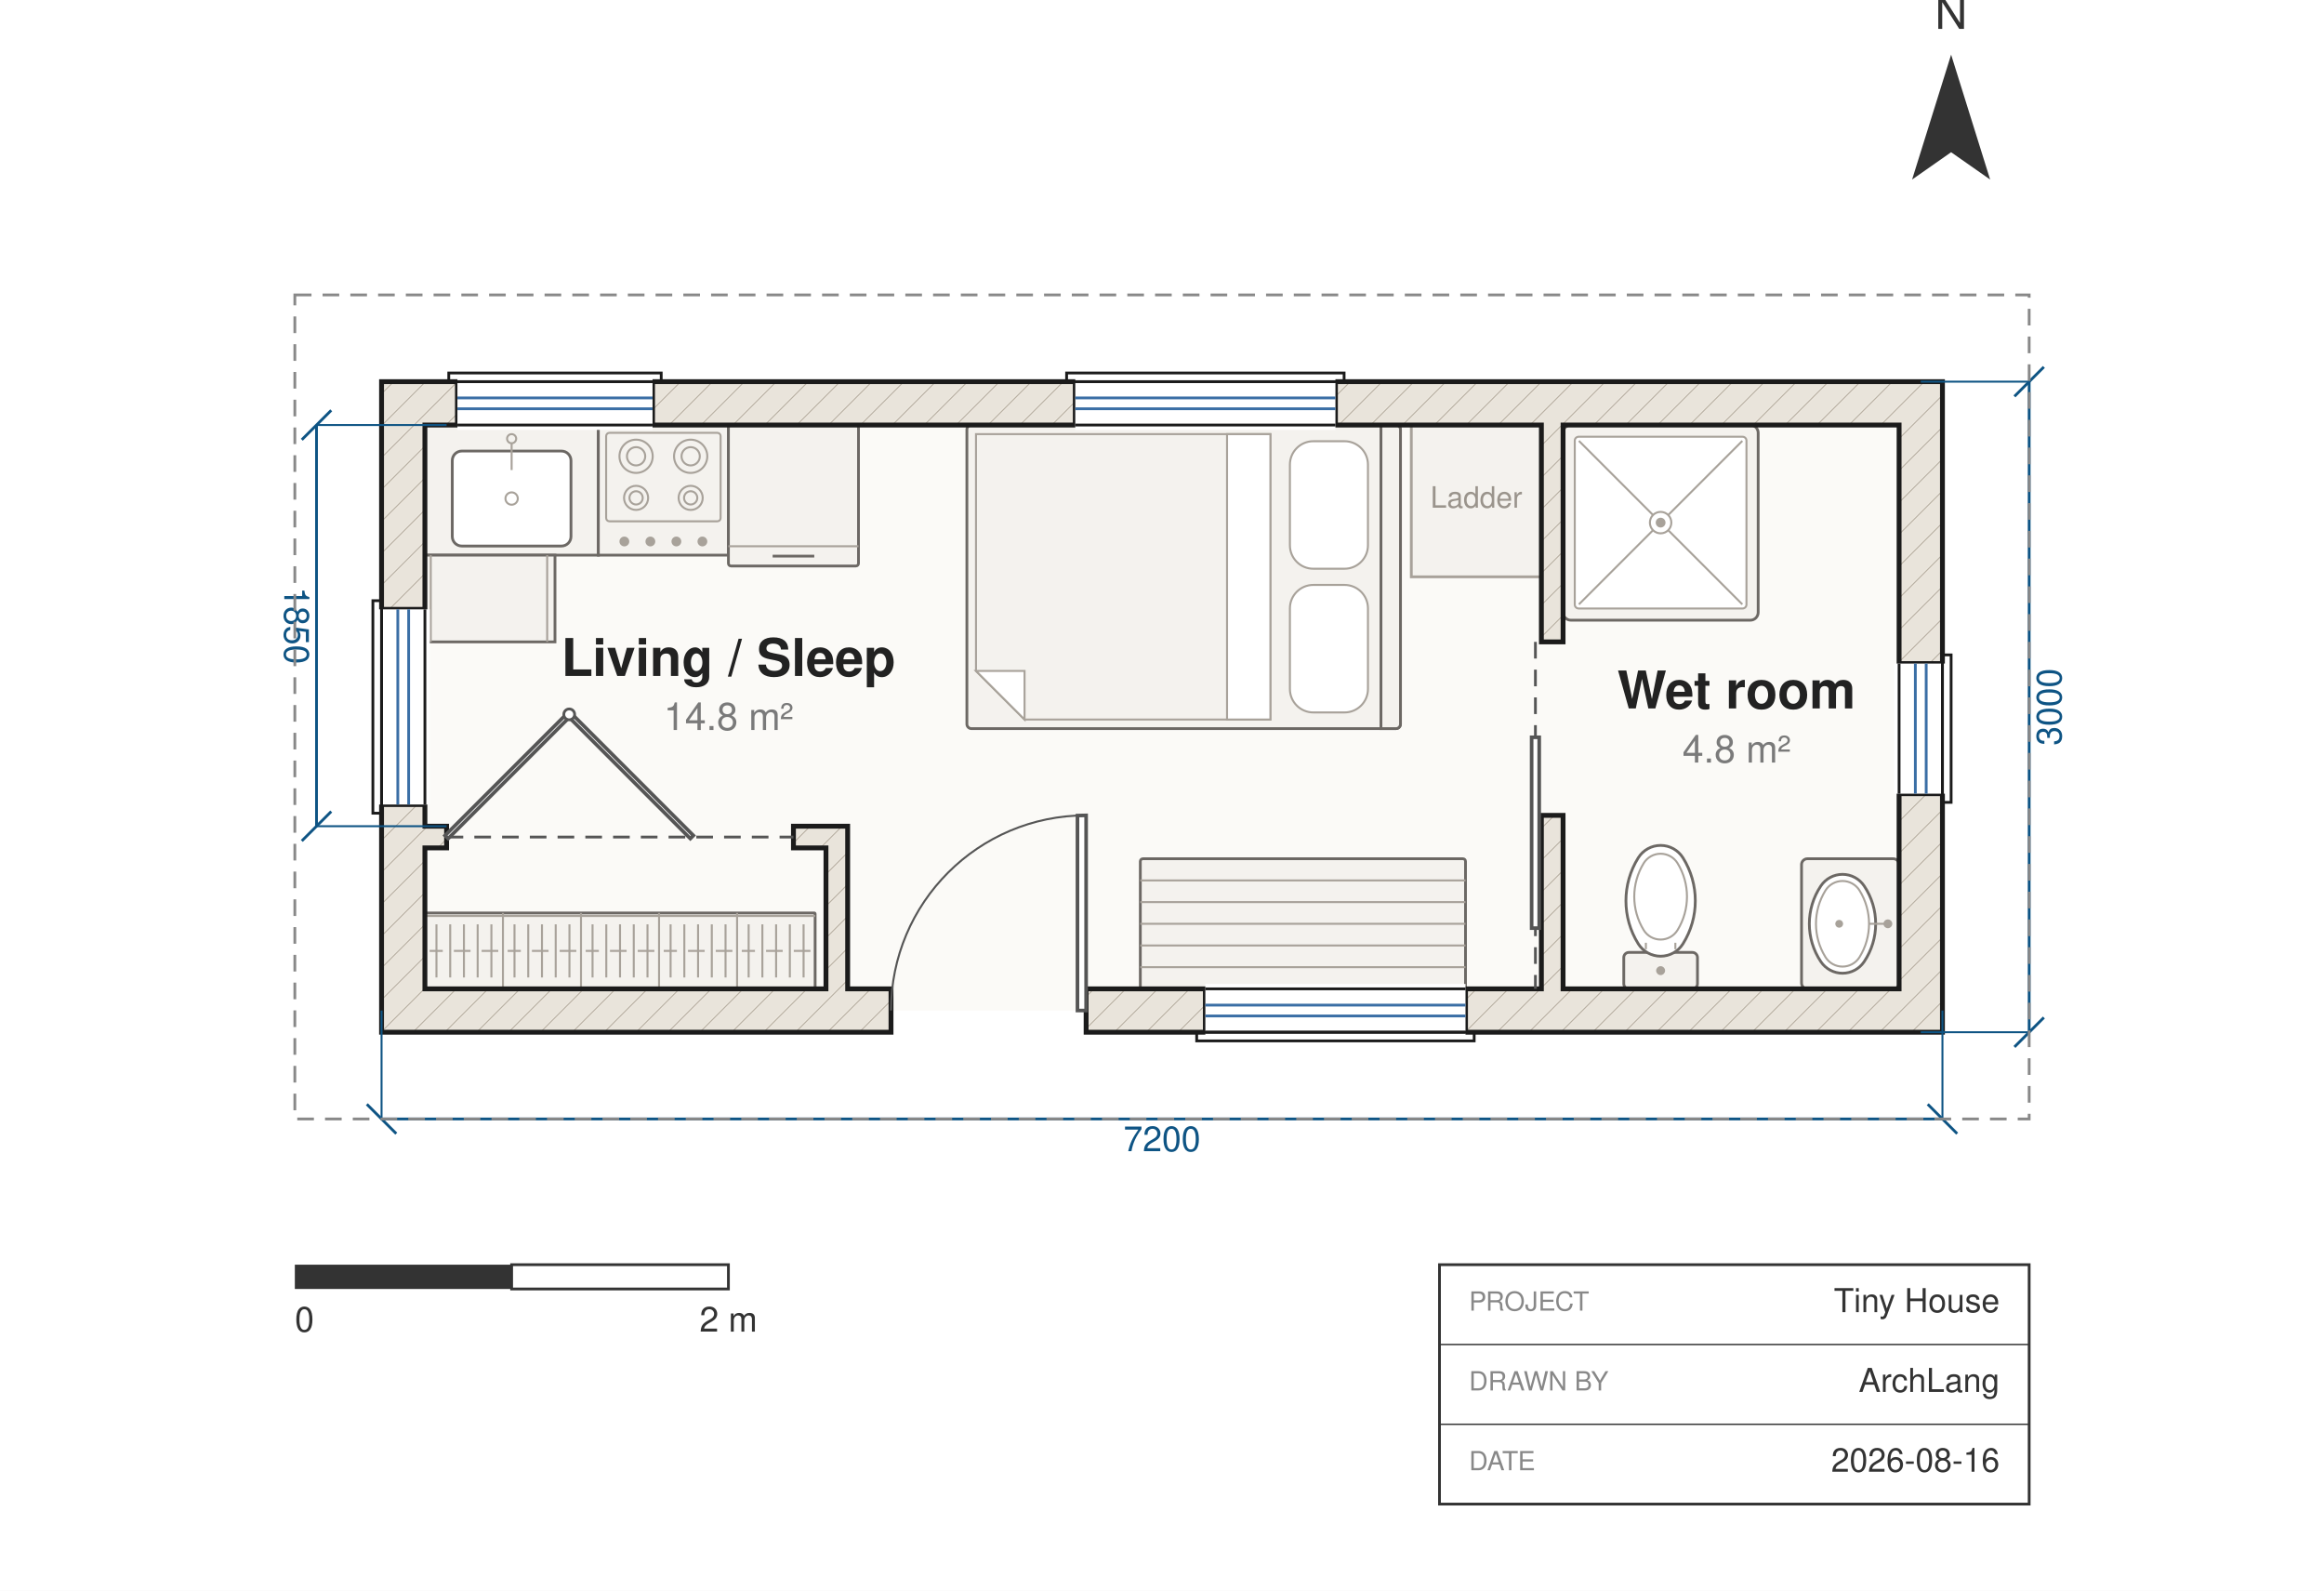
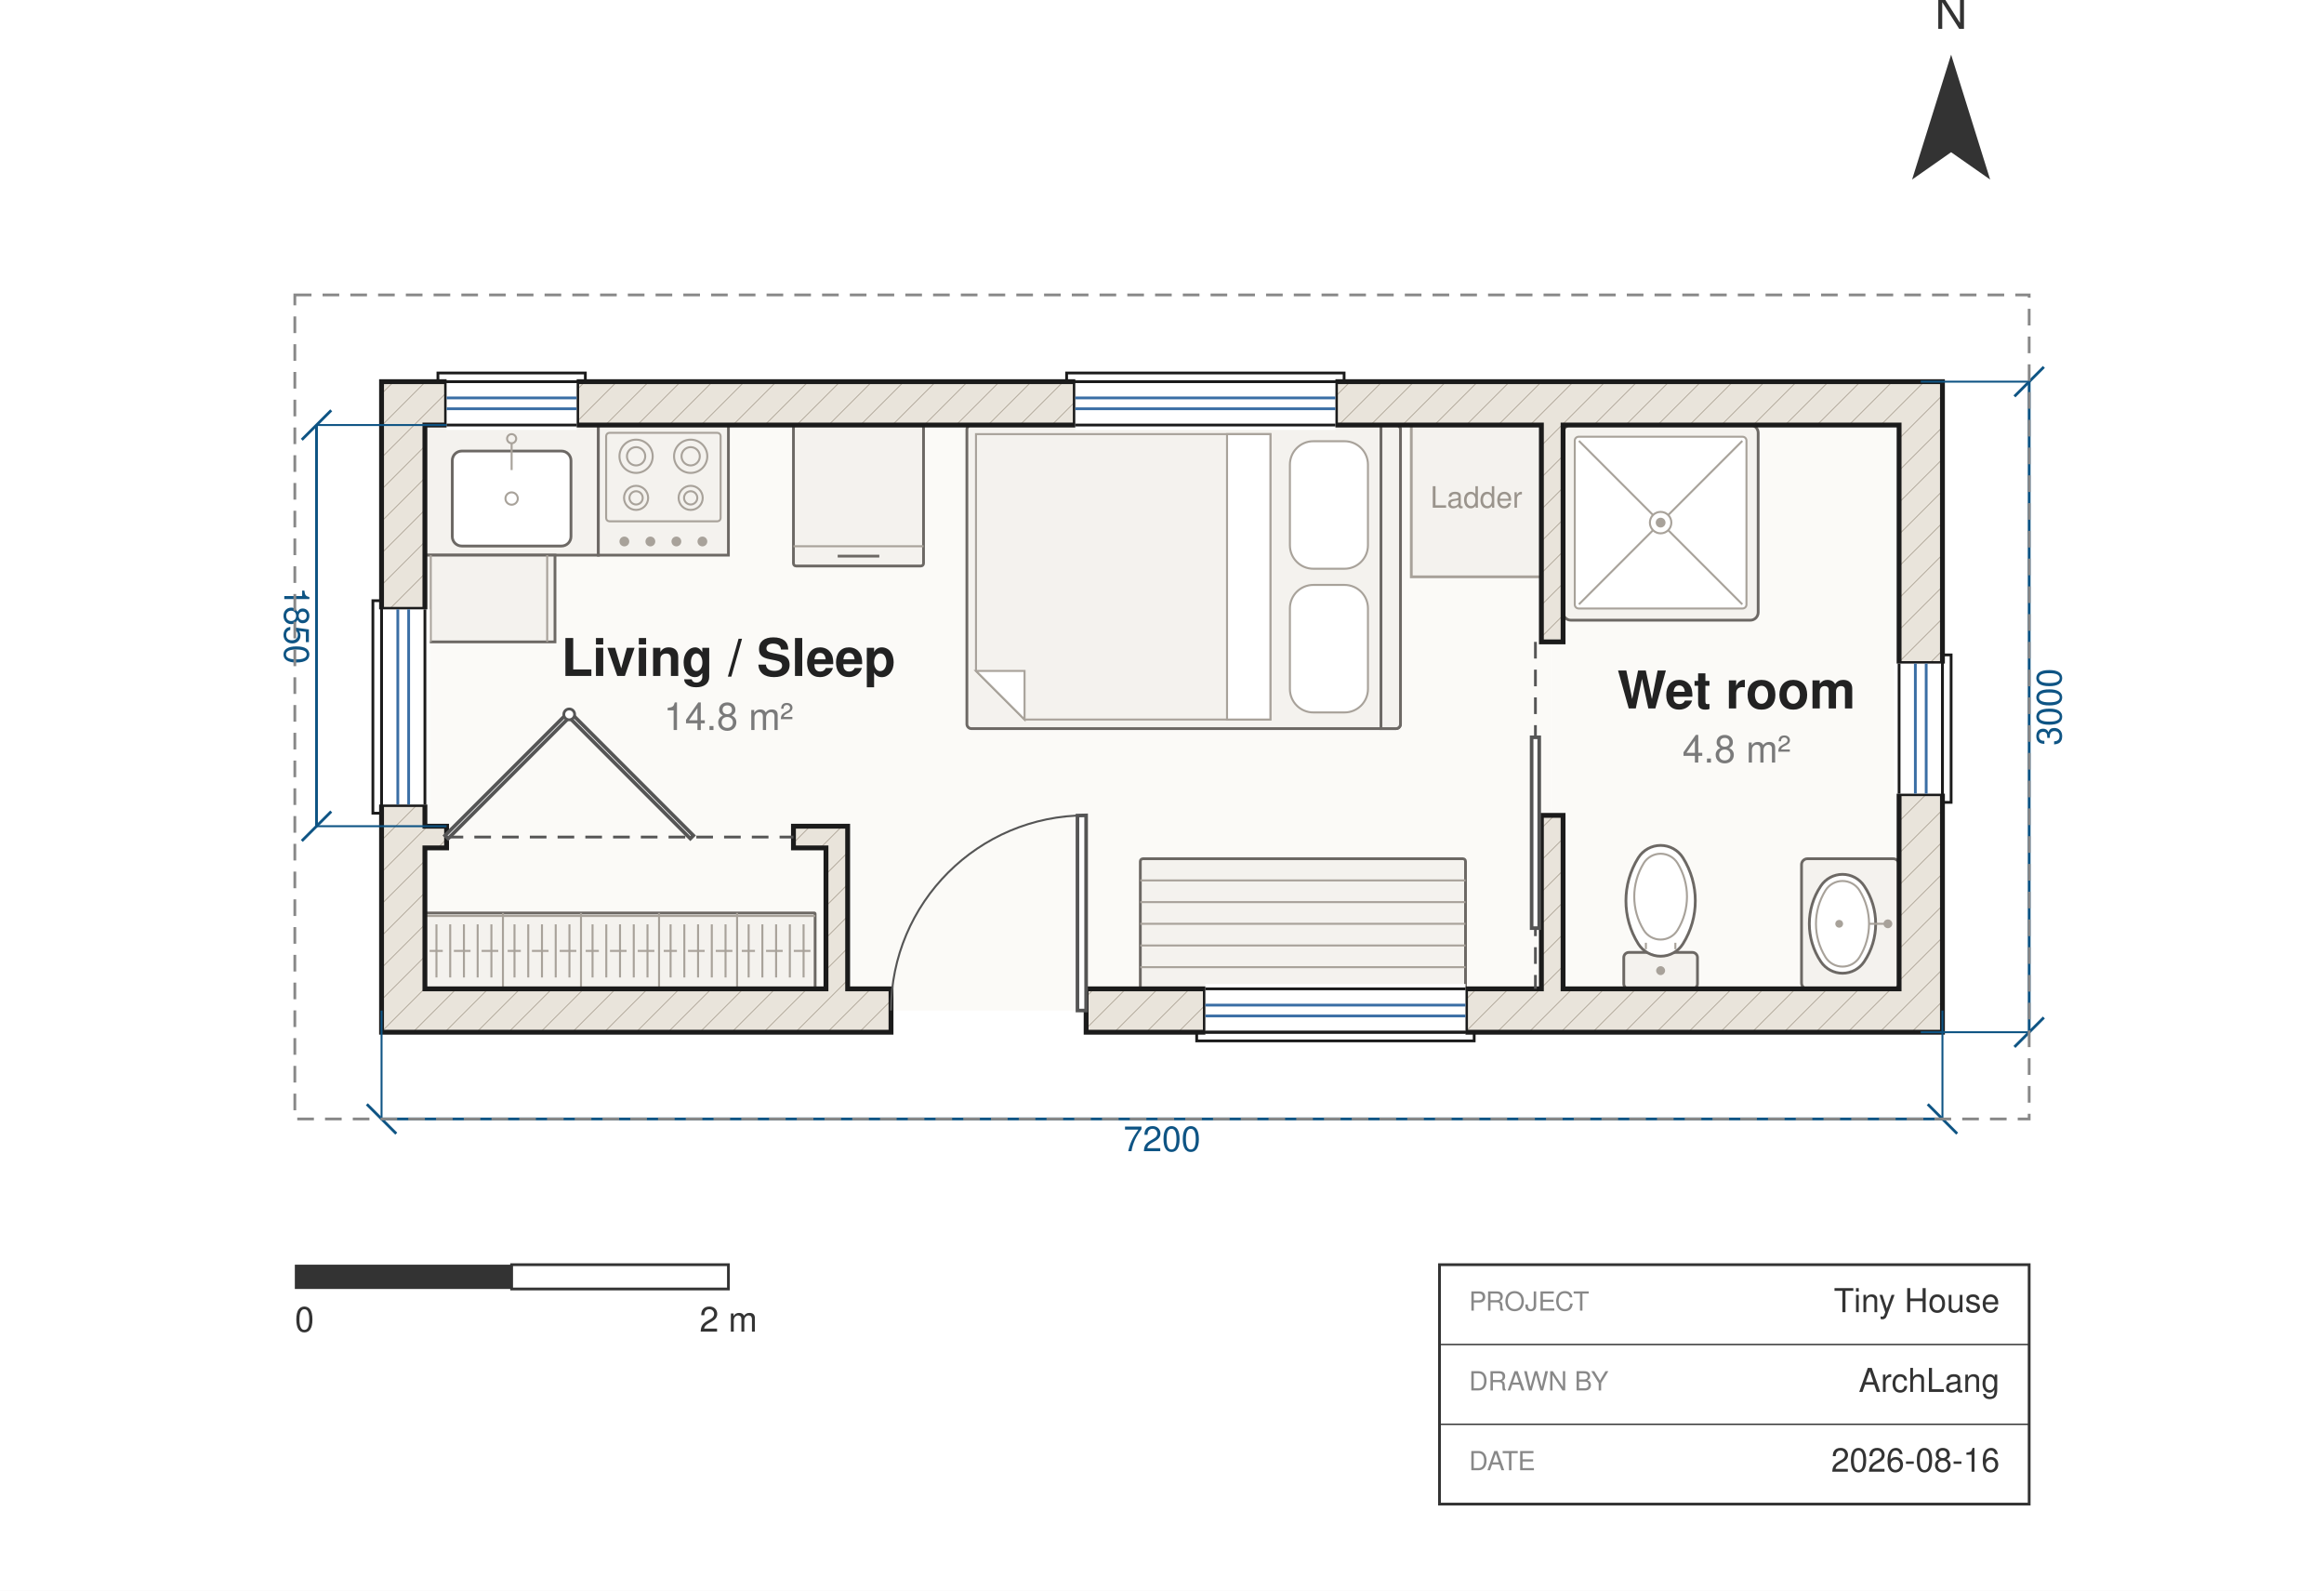
<svg xmlns="http://www.w3.org/2000/svg" viewBox="-1860 -1860 10720 7336" font-family="Helvetica, Arial, sans-serif">
  <defs>
    <pattern id="poche" patternUnits="userSpaceOnUse" width="104" height="104" patternTransform="rotate(45)">
      <rect width="104" height="104" fill="#e9e4db" />
      <line x1="0" y1="0" x2="0" y2="104" stroke="#b9b1a4" stroke-width="8.96" />
    </pattern>
  </defs>
  <rect x="-1860" y="-1860" width="10720" height="7336" fill="#ffffff" />
  <g id="A-FLOR">
    <polygon points="0,0 5300,0 5300,2800 0,2800" fill="#fbfaf7" />
    <polygon points="5300,0 7000,0 7000,2800 5300,2800" fill="#fbfaf7" />
  </g>
  <g id="A-FURN">
    <polygon points="100,100 900,100 900,700 100,700" fill="#f4f2ee" stroke="#6c6864" stroke-width="12.8" />
    <path d="M 270.05,220 L 729.95,220 A 43.8 43.8 0 0 1 773.75,263.8 L 773.75,614.2 A 43.8 43.8 0 0 1 729.95,658 L 270.05,658 A 43.8 43.8 0 0 1 226.25,614.2 L 226.25,263.8 A 43.8 43.8 0 0 1 270.05,220 Z" fill="#ffffff" stroke="#6c6864" stroke-width="12.8" />
    <circle cx="500" cy="439" r="28.47" fill="#ffffff" stroke="#a8a29a" stroke-width="9.24" />
    <circle cx="500" cy="163" r="21" fill="none" stroke="#a8a29a" stroke-width="9.24" />
    <line x1="500" y1="184" x2="500" y2="307.6" stroke="#a8a29a" stroke-width="9.24" />
    <polygon points="900,100 1500,100 1500,700 900,700" fill="#f4f2ee" stroke="#6c6864" stroke-width="12.8" />
    <path d="M 951,136 L 1449,136 A 15 15 0 0 1 1464,151 L 1464,529 A 15 15 0 0 1 1449,544 L 951,544 A 15 15 0 0 1 936,529 L 936,151 A 15 15 0 0 1 951,136 Z" fill="none" stroke="#a8a29a" stroke-width="9.24" />
    <circle cx="1074.12" cy="244.12" r="76.7" fill="none" stroke="#a8a29a" stroke-width="9.24" />
    <circle cx="1074.12" cy="244.12" r="42.19" fill="none" stroke="#a8a29a" stroke-width="9.24" />
    <circle cx="1325.88" cy="244.12" r="76.7" fill="none" stroke="#a8a29a" stroke-width="9.24" />
    <circle cx="1325.88" cy="244.12" r="42.19" fill="none" stroke="#a8a29a" stroke-width="9.24" />
    <circle cx="1074.12" cy="435.88" r="55.61" fill="none" stroke="#a8a29a" stroke-width="9.24" />
    <circle cx="1074.12" cy="435.88" r="30.59" fill="none" stroke="#a8a29a" stroke-width="9.24" />
    <circle cx="1325.88" cy="435.88" r="55.61" fill="none" stroke="#a8a29a" stroke-width="9.24" />
    <circle cx="1325.88" cy="435.88" r="30.59" fill="none" stroke="#a8a29a" stroke-width="9.24" />
    <circle cx="1020" cy="637" r="18" fill="#a8a29a" stroke="#a8a29a" stroke-width="9.24" />
    <circle cx="1140" cy="637" r="18" fill="#a8a29a" stroke="#a8a29a" stroke-width="9.24" />
    <circle cx="1260" cy="637" r="18" fill="#a8a29a" stroke="#a8a29a" stroke-width="9.24" />
    <circle cx="1380" cy="637" r="18" fill="#a8a29a" stroke="#a8a29a" stroke-width="9.24" />
-     <path d="M 1512,100 L 2088,100 A 12 12 0 0 1 2100,112 L 2100,738 A 12 12 0 0 1 2088,750 L 1512,750 A 12 12 0 0 1 1500,738 L 1500,112 A 12 12 0 0 1 1512,100 Z" fill="#f4f2ee" stroke="#6c6864" stroke-width="12.8" />
-     <line x1="1500" y1="659" x2="2100" y2="659" stroke="#a8a29a" stroke-width="9.24" />
-     <line x1="1704" y1="704.5" x2="1896" y2="704.5" stroke="#6c6864" stroke-width="12.8" />
+     <path d="M 1812,100 L 2388,100 A 12 12 0 0 1 2400,112 L 2400,738 A 12 12 0 0 1 2388,750 L 1812,750 A 12 12 0 0 1 1800,738 L 1800,112 A 12 12 0 0 1 1812,100 Z" fill="#f4f2ee" stroke="#6c6864" stroke-width="12.8" />
+     <line x1="1800" y1="659" x2="2400" y2="659" stroke="#a8a29a" stroke-width="9.24" />
+     <line x1="2004" y1="704.5" x2="2196" y2="704.5" stroke="#6c6864" stroke-width="12.8" />
    <polygon points="100,1100 100,700 700,700 700,1100" fill="#f4f2ee" stroke="#6c6864" stroke-width="12.8" />
    <line x1="127" y1="1100" x2="127" y2="700" stroke="#a8a29a" stroke-width="9.24" />
    <line x1="664" y1="1100" x2="664" y2="700" stroke="#a8a29a" stroke-width="9.24" />
    <path d="M 5386,100 L 6214,100 A 36 36 0 0 1 6250,136 L 6250,964 A 36 36 0 0 1 6214,1000 L 5386,1000 A 36 36 0 0 1 5350,964 L 5350,136 A 36 36 0 0 1 5386,100 Z" fill="#f4f2ee" stroke="#6c6864" stroke-width="12.8" />
    <path d="M 5422,154 L 6178,154 A 18 18 0 0 1 6196,172 L 6196,928 A 18 18 0 0 1 6178,946 L 5422,946 A 18 18 0 0 1 5404,928 L 5404,172 A 18 18 0 0 1 5422,154 Z" fill="#ffffff" stroke="#a8a29a" stroke-width="9.24" />
    <line x1="5423.09" y1="173.09" x2="5765" y2="515" stroke="#a8a29a" stroke-width="9.24" />
    <line x1="6176.91" y1="173.09" x2="5835" y2="515" stroke="#a8a29a" stroke-width="9.24" />
    <line x1="6176.91" y1="926.91" x2="5835" y2="585" stroke="#a8a29a" stroke-width="9.24" />
    <line x1="5423.09" y1="926.91" x2="5765" y2="585" stroke="#a8a29a" stroke-width="9.24" />
    <circle cx="5800" cy="550" r="49.5" fill="none" stroke="#a8a29a" stroke-width="9.24" />
    <circle cx="5800" cy="550" r="18" fill="#a8a29a" stroke="#a8a29a" stroke-width="9.24" />
    <path d="M 5946.48,2700 L 5653.52,2700 A 23.52 23.52 0 0 1 5630,2676.48 L 5630,2555.52 A 23.52 23.52 0 0 1 5653.52,2532 L 5946.48,2532 A 23.52 23.52 0 0 1 5970,2555.52 L 5970,2676.48 A 23.52 23.52 0 0 1 5946.48,2700 Z" fill="#f4f2ee" stroke="#6c6864" stroke-width="12.8" />
    <path d="M 5800,2038.5 A 121.51 121.51 0 0 1 5902.98,2095.52 A 373.97 373.97 0 0 1 5902.98,2492.48 A 121.51 121.51 0 0 1 5800,2549.5 A 121.51 121.51 0 0 1 5697.02,2492.48 A 373.97 373.97 0 0 1 5697.02,2095.52 A 121.51 121.51 0 0 1 5800,2038.5 Z" fill="#ffffff" stroke="#6c6864" stroke-width="12.8" />
    <path d="M 5800,2076.9 A 91.53 91.53 0 0 1 5877.99,2120.51 A 294.71 294.71 0 0 1 5877.99,2429.09 A 91.53 91.53 0 0 1 5800,2472.7 A 91.53 91.53 0 0 1 5722.01,2429.09 A 294.71 294.71 0 0 1 5722.01,2120.51 A 91.53 91.53 0 0 1 5800,2076.9 Z" fill="#ffffff" stroke="#a8a29a" stroke-width="9.24" />
    <line x1="5868" y1="2517.18" x2="5868" y2="2487.52" stroke="#a8a29a" stroke-width="9.24" />
    <line x1="5732" y1="2517.18" x2="5732" y2="2487.52" stroke="#a8a29a" stroke-width="9.24" />
    <circle cx="5800" cy="2616" r="16" fill="#a8a29a" stroke="#a8a29a" stroke-width="9.24" />
    <path d="M 6900,2127 L 6900,2673 A 27 27 0 0 1 6873,2700 L 6477,2700 A 27 27 0 0 1 6450,2673 L 6450,2127 A 27 27 0 0 1 6477,2100 L 6873,2100 A 27 27 0 0 1 6900,2127 Z" fill="#f4f2ee" stroke="#6c6864" stroke-width="12.8" />
    <path d="M 6639,2628 A 120.17 120.17 0 0 1 6539.21,2574.79 A 313.68 313.68 0 0 1 6539.21,2225.21 A 120.17 120.17 0 0 1 6639,2172 A 120.17 120.17 0 0 1 6738.79,2225.21 A 313.68 313.68 0 0 1 6738.79,2574.79 A 120.17 120.17 0 0 1 6639,2628 Z" fill="#ffffff" stroke="#6c6864" stroke-width="12.8" />
    <path d="M 6639,2597.4 A 92.52 92.52 0 0 1 6560.37,2553.63 A 291.54 291.54 0 0 1 6560.37,2246.37 A 92.52 92.52 0 0 1 6639,2202.6 A 92.52 92.52 0 0 1 6717.63,2246.37 A 291.54 291.54 0 0 1 6717.63,2553.63 A 92.52 92.52 0 0 1 6639,2597.4 Z" fill="#ffffff" stroke="#a8a29a" stroke-width="9.24" />
    <circle cx="6848.25" cy="2400" r="15.75" fill="#a8a29a" stroke="#a8a29a" stroke-width="9.24" />
    <line x1="6848.25" y1="2400" x2="6760.5" y2="2400" stroke="#a8a29a" stroke-width="9.24" />
    <circle cx="6623.7" cy="2400" r="13.5" fill="#a8a29a" stroke="#a8a29a" stroke-width="9.24" />
    <path d="M 4600,121 L 4600,1479 A 21 21 0 0 1 4579,1500 L 2621,1500 A 21 21 0 0 1 2600,1479 L 2600,121 A 21 21 0 0 1 2621,100 L 4579,100 A 21 21 0 0 1 4600,121 Z" fill="#f4f2ee" stroke="#6c6864" stroke-width="12.8" />
    <path d="M 4600,121 L 4600,1479 A 21 21 0 0 1 4579,1500 L 4510,1500 L 4510,100 L 4579,100 A 21 21 0 0 1 4600,121 Z" fill="#f4f2ee" stroke="#6c6864" stroke-width="12.8" />
    <path d="M 4450,282.67 L 4450,654.67 A 108 108 0 0 1 4342,762.67 L 4198,762.67 A 108 108 0 0 1 4090,654.67 L 4090,282.67 A 108 108 0 0 1 4198,174.67 L 4342,174.67 A 108 108 0 0 1 4450,282.67 Z" fill="#ffffff" stroke="#a8a29a" stroke-width="9.24" />
    <path d="M 4450,945.33 L 4450,1317.33 A 108 108 0 0 1 4342,1425.33 L 4198,1425.33 A 108 108 0 0 1 4090,1317.33 L 4090,945.33 A 108 108 0 0 1 4198,837.33 L 4342,837.33 A 108 108 0 0 1 4450,945.33 Z" fill="#ffffff" stroke="#a8a29a" stroke-width="9.24" />
    <polygon points="4000,142 4000,1458 2866,1458 2642,1234 2642,142" fill="#f4f2ee" stroke="#a8a29a" stroke-width="9.24" />
    <polygon points="4000,142 4000,1458 3800,1458 3800,142" fill="#ffffff" stroke="#a8a29a" stroke-width="9.24" />
    <polygon points="2866,1458 2642,1234 2866,1234" fill="#ffffff" stroke="#a8a29a" stroke-width="9.24" />
    <path d="M 3412,2100 L 4888,2100 A 12 12 0 0 1 4900,2112 L 4900,2688 A 12 12 0 0 1 4888,2700 L 3412,2700 A 12 12 0 0 1 3400,2688 L 3400,2112 A 12 12 0 0 1 3412,2100 Z" fill="#f4f2ee" stroke="#6c6864" stroke-width="12.8" />
    <line x1="3400" y1="2200" x2="4900" y2="2200" stroke="#a8a29a" stroke-width="9.24" />
    <line x1="3400" y1="2300" x2="4900" y2="2300" stroke="#a8a29a" stroke-width="9.24" />
    <line x1="3400" y1="2400" x2="4900" y2="2400" stroke="#a8a29a" stroke-width="9.24" />
    <line x1="3400" y1="2500" x2="4900" y2="2500" stroke="#a8a29a" stroke-width="9.24" />
    <line x1="3400" y1="2600" x2="4900" y2="2600" stroke="#a8a29a" stroke-width="9.24" />
    <path d="M 1896.5,2700 L 103.5,2700 A 3.5 3.5 0 0 1 100,2696.5 L 100,2353.5 A 3.5 3.5 0 0 1 103.5,2350 L 1896.5,2350 A 3.5 3.5 0 0 1 1900,2353.5 L 1900,2696.5 A 3.5 3.5 0 0 1 1896.5,2700 Z" fill="#f4f2ee" stroke="#6c6864" stroke-width="12.8" />
    <line x1="1900" y1="2364" x2="100" y2="2364" stroke="#a8a29a" stroke-width="9.24" />
    <line x1="1540" y1="2700" x2="1540" y2="2350" stroke="#a8a29a" stroke-width="9.24" />
    <line x1="1180" y1="2700" x2="1180" y2="2350" stroke="#a8a29a" stroke-width="9.24" />
    <line x1="820" y1="2700" x2="820" y2="2350" stroke="#a8a29a" stroke-width="9.24" />
    <line x1="460" y1="2700" x2="460" y2="2350" stroke="#a8a29a" stroke-width="9.24" />
    <line x1="1878.4" y1="2525" x2="1561.6" y2="2525" stroke="#a8a29a" stroke-width="9.24" stroke-dasharray="76.8 51.2" />
    <line x1="1846.72" y1="2647.5" x2="1846.72" y2="2402.5" stroke="#a8a29a" stroke-width="9.24" />
    <line x1="1783.36" y1="2647.5" x2="1783.36" y2="2402.5" stroke="#a8a29a" stroke-width="9.24" />
    <line x1="1720" y1="2647.5" x2="1720" y2="2402.5" stroke="#a8a29a" stroke-width="9.24" />
    <line x1="1656.64" y1="2647.5" x2="1656.64" y2="2402.5" stroke="#a8a29a" stroke-width="9.24" />
    <line x1="1593.28" y1="2647.5" x2="1593.28" y2="2402.5" stroke="#a8a29a" stroke-width="9.24" />
    <line x1="1518.4" y1="2525" x2="1201.6" y2="2525" stroke="#a8a29a" stroke-width="9.24" stroke-dasharray="76.8 51.2" />
    <line x1="1486.72" y1="2647.5" x2="1486.72" y2="2402.5" stroke="#a8a29a" stroke-width="9.24" />
    <line x1="1423.36" y1="2647.5" x2="1423.36" y2="2402.5" stroke="#a8a29a" stroke-width="9.24" />
    <line x1="1360" y1="2647.5" x2="1360" y2="2402.5" stroke="#a8a29a" stroke-width="9.24" />
    <line x1="1296.64" y1="2647.5" x2="1296.64" y2="2402.5" stroke="#a8a29a" stroke-width="9.24" />
    <line x1="1233.28" y1="2647.5" x2="1233.28" y2="2402.5" stroke="#a8a29a" stroke-width="9.24" />
    <line x1="1158.4" y1="2525" x2="841.6" y2="2525" stroke="#a8a29a" stroke-width="9.24" stroke-dasharray="76.8 51.2" />
    <line x1="1126.72" y1="2647.5" x2="1126.72" y2="2402.5" stroke="#a8a29a" stroke-width="9.24" />
    <line x1="1063.36" y1="2647.5" x2="1063.36" y2="2402.5" stroke="#a8a29a" stroke-width="9.24" />
    <line x1="1000" y1="2647.5" x2="1000" y2="2402.5" stroke="#a8a29a" stroke-width="9.24" />
    <line x1="936.64" y1="2647.5" x2="936.64" y2="2402.5" stroke="#a8a29a" stroke-width="9.24" />
    <line x1="873.28" y1="2647.5" x2="873.28" y2="2402.5" stroke="#a8a29a" stroke-width="9.24" />
    <line x1="798.4" y1="2525" x2="481.6" y2="2525" stroke="#a8a29a" stroke-width="9.24" stroke-dasharray="76.8 51.2" />
    <line x1="766.72" y1="2647.5" x2="766.72" y2="2402.5" stroke="#a8a29a" stroke-width="9.24" />
    <line x1="703.36" y1="2647.5" x2="703.36" y2="2402.5" stroke="#a8a29a" stroke-width="9.24" />
    <line x1="640" y1="2647.5" x2="640" y2="2402.5" stroke="#a8a29a" stroke-width="9.24" />
    <line x1="576.64" y1="2647.5" x2="576.64" y2="2402.5" stroke="#a8a29a" stroke-width="9.24" />
    <line x1="513.28" y1="2647.5" x2="513.28" y2="2402.5" stroke="#a8a29a" stroke-width="9.24" />
    <line x1="438.4" y1="2525" x2="121.6" y2="2525" stroke="#a8a29a" stroke-width="9.24" stroke-dasharray="76.8 51.2" />
    <line x1="406.72" y1="2647.5" x2="406.72" y2="2402.5" stroke="#a8a29a" stroke-width="9.24" />
    <line x1="343.36" y1="2647.5" x2="343.36" y2="2402.5" stroke="#a8a29a" stroke-width="9.24" />
    <line x1="280" y1="2647.5" x2="280" y2="2402.5" stroke="#a8a29a" stroke-width="9.24" />
    <line x1="216.64" y1="2647.5" x2="216.64" y2="2402.5" stroke="#a8a29a" stroke-width="9.24" />
    <line x1="153.28" y1="2647.5" x2="153.28" y2="2402.5" stroke="#a8a29a" stroke-width="9.24" />
    <polygon points="4650,100 5250,100 5250,800 4650,800" fill="#f4f2ee" stroke="#a8a29a" stroke-width="12.8" />
    <text x="4950" y="450" font-size="136" fill="#9a948c" text-anchor="middle" dominant-baseline="central">Ladder</text>
  </g>
  <g id="A-WALL">
-     <path d="M -100,-100 L 250,-100 L 250,100 L 100,100 L 100,950 L -100,950 Z M -100,1850 L 100,1850 L 100,1950 L 200,1950 L 200,2050 L 100,2050 L 100,2700 L 1950,2700 L 1950,2050 L 1800,2050 L 1800,1950 L 2050,1950 L 2050,2700 L 2250,2700 L 2250,2900 L -100,2900 Z M 1150,-100 L 3100,-100 L 3100,100 L 1150,100 Z M 3150,2700 L 3700,2700 L 3700,2900 L 3150,2900 Z M 4300,-100 L 7100,-100 L 7100,1200 L 6900,1200 L 6900,100 L 5350,100 L 5350,1100 L 5250,1100 L 5250,100 L 4300,100 Z M 4900,2700 L 5250,2700 L 5250,1900 L 5350,1900 L 5350,2700 L 6900,2700 L 6900,1800 L 7100,1800 L 7100,2900 L 4900,2900 Z" fill="url(#poche)" fill-rule="nonzero" />
-     <path d="M -100,-100 L 250,-100 L 250,100 L 100,100 L 100,950 L -100,950 Z M -100,1850 L 100,1850 L 100,1950 L 200,1950 L 200,2050 L 100,2050 L 100,2700 L 1950,2700 L 1950,2050 L 1800,2050 L 1800,1950 L 2050,1950 L 2050,2700 L 2250,2700 L 2250,2900 L -100,2900 Z M 1150,-100 L 3100,-100 L 3100,100 L 1150,100 Z M 3150,2700 L 3700,2700 L 3700,2900 L 3150,2900 Z M 4300,-100 L 7100,-100 L 7100,1200 L 6900,1200 L 6900,100 L 5350,100 L 5350,1100 L 5250,1100 L 5250,100 L 4300,100 Z M 4900,2700 L 5250,2700 L 5250,1900 L 5350,1900 L 5350,2700 L 6900,2700 L 6900,1800 L 7100,1800 L 7100,2900 L 4900,2900 Z" fill="none" stroke="#1b1b1b" stroke-width="22.4" stroke-linejoin="miter" stroke-miterlimit="4" />
+     <path d="M -100,-100 L 200,-100 L 200,100 L 100,100 L 100,950 L -100,950 Z M -100,1850 L 100,1850 L 100,1950 L 200,1950 L 200,2050 L 100,2050 L 100,2700 L 1950,2700 L 1950,2050 L 1800,2050 L 1800,1950 L 2050,1950 L 2050,2700 L 2250,2700 L 2250,2900 L -100,2900 Z M 3100,-100 L 3100,100 L 800,100 L 800,-100 Z M 3150,2700 L 3700,2700 L 3700,2900 L 3150,2900 Z M 4300,-100 L 7100,-100 L 7100,1200 L 6900,1200 L 6900,100 L 5350,100 L 5350,1100 L 5250,1100 L 5250,100 L 4300,100 Z M 4900,2700 L 5250,2700 L 5250,1900 L 5350,1900 L 5350,2700 L 6900,2700 L 6900,1800 L 7100,1800 L 7100,2900 L 4900,2900 Z" fill="url(#poche)" fill-rule="nonzero" />
+     <path d="M -100,-100 L 200,-100 L 200,100 L 100,100 L 100,950 L -100,950 Z M -100,1850 L 100,1850 L 100,1950 L 200,1950 L 200,2050 L 100,2050 L 100,2700 L 1950,2700 L 1950,2050 L 1800,2050 L 1800,1950 L 2050,1950 L 2050,2700 L 2250,2700 L 2250,2900 L -100,2900 Z M 3100,-100 L 3100,100 L 800,100 L 800,-100 Z M 3150,2700 L 3700,2700 L 3700,2900 L 3150,2900 Z M 4300,-100 L 7100,-100 L 7100,1200 L 6900,1200 L 6900,100 L 5350,100 L 5350,1100 L 5250,1100 L 5250,100 L 4300,100 Z M 4900,2700 L 5250,2700 L 5250,1900 L 5350,1900 L 5350,2700 L 6900,2700 L 6900,1800 L 7100,1800 L 7100,2900 L 4900,2900 Z" fill="none" stroke="#1b1b1b" stroke-width="22.4" stroke-linejoin="miter" stroke-miterlimit="4" />
  </g>
  <g id="A-DOOR">
    <polygon points="3150,2700 2250,2700 2250,2900 3150,2900" fill="none" />
    <polygon points="3150,2800 3150,1900 3110,1900.89 3110,2800" fill="#ffffff" stroke="#555555" stroke-width="16.64" />
    <path d="M 3150,1900 A 900 900 0 0 0 2250,2800" fill="none" stroke="#555555" stroke-width="9.24" />
    <polygon points="5250,1100 5250,1900 5350,1900 5350,1100" fill="none" />
    <line x1="5222.5" y1="1100" x2="5222.5" y2="2700" stroke="#555555" stroke-width="12.8" stroke-dasharray="76.8 51.2" />
    <polygon points="5240,1540 5240,2420 5205,2420 5205,1540" fill="#ffffff" stroke="#555555" stroke-width="16.64" />
    <polygon points="200,2050 1800,2050 1800,1950 200,1950" fill="none" />
    <line x1="200" y1="2000" x2="1800" y2="2000" stroke="#555555" stroke-width="12.8" stroke-dasharray="76.8 51.2" />
    <polygon points="192.93,1992.93 758.61,1427.24 772.76,1441.39 207.07,2007.07" fill="#ffffff" stroke="#555555" stroke-width="16.64" />
    <polygon points="772.76,1427.24 1338.44,1992.93 1324.3,2007.07 758.61,1441.39" fill="#ffffff" stroke="#555555" stroke-width="16.64" />
    <circle cx="765.69" cy="1434.31" r="25" fill="#ffffff" stroke="#555555" stroke-width="12.8" />
  </g>
  <g id="A-GLAZ">
-     <polygon points="250,122.4 1150,122.4 1150,-122.4 250,-122.4" fill="#ffffff" />
-     <line x1="250" y1="100" x2="1150" y2="100" stroke="#1b1b1b" stroke-width="12.8" />
-     <line x1="250" y1="-100" x2="1150" y2="-100" stroke="#1b1b1b" stroke-width="12.8" />
-     <line x1="250" y1="25" x2="1150" y2="25" stroke="#3a6ea5" stroke-width="12.8" />
-     <line x1="250" y1="-25" x2="1150" y2="-25" stroke="#3a6ea5" stroke-width="12.8" />
-     <polygon points="210,-100 210,-140 1190,-140 1190,-100" fill="none" stroke="#1b1b1b" stroke-width="12.8" />
+     <polygon points="200,122.4 800,122.4 800,-122.4 200,-122.4" fill="#ffffff" />
+     <line x1="200" y1="100" x2="800" y2="100" stroke="#1b1b1b" stroke-width="12.8" />
+     <line x1="200" y1="-100" x2="800" y2="-100" stroke="#1b1b1b" stroke-width="12.8" />
+     <line x1="200" y1="25" x2="800" y2="25" stroke="#3a6ea5" stroke-width="12.8" />
+     <line x1="200" y1="-25" x2="800" y2="-25" stroke="#3a6ea5" stroke-width="12.8" />
+     <polygon points="160,-100 160,-140 840,-140 840,-100" fill="none" stroke="#1b1b1b" stroke-width="12.8" />
    <polygon points="3100,122.4 4300,122.4 4300,-122.4 3100,-122.4" fill="#ffffff" />
    <line x1="3100" y1="100" x2="4300" y2="100" stroke="#1b1b1b" stroke-width="12.8" />
    <line x1="3100" y1="-100" x2="4300" y2="-100" stroke="#1b1b1b" stroke-width="12.8" />
    <line x1="3100" y1="25" x2="4300" y2="25" stroke="#3a6ea5" stroke-width="12.8" />
    <line x1="3100" y1="-25" x2="4300" y2="-25" stroke="#3a6ea5" stroke-width="12.8" />
    <polygon points="3060,-100 3060,-140 4340,-140 4340,-100" fill="none" stroke="#1b1b1b" stroke-width="12.8" />
    <polygon points="122.4,1850 122.4,950 -122.4,950 -122.4,1850" fill="#ffffff" />
    <line x1="100" y1="1850" x2="100" y2="950" stroke="#1b1b1b" stroke-width="12.8" />
    <line x1="-100" y1="1850" x2="-100" y2="950" stroke="#1b1b1b" stroke-width="12.8" />
    <line x1="25" y1="1850" x2="25" y2="950" stroke="#3a6ea5" stroke-width="12.8" />
    <line x1="-25" y1="1850" x2="-25" y2="950" stroke="#3a6ea5" stroke-width="12.8" />
    <polygon points="-100,1890 -140,1890 -140,910 -100,910" fill="none" stroke="#1b1b1b" stroke-width="12.8" />
    <polygon points="4900,2677.6 3700,2677.6 3700,2922.4 4900,2922.4" fill="#ffffff" />
    <line x1="4900" y1="2700" x2="3700" y2="2700" stroke="#1b1b1b" stroke-width="12.8" />
    <line x1="4900" y1="2900" x2="3700" y2="2900" stroke="#1b1b1b" stroke-width="12.8" />
    <line x1="4900" y1="2775" x2="3700" y2="2775" stroke="#3a6ea5" stroke-width="12.8" />
    <line x1="4900" y1="2825" x2="3700" y2="2825" stroke="#3a6ea5" stroke-width="12.8" />
    <polygon points="4940,2900 4940,2940 3660,2940 3660,2900" fill="none" stroke="#1b1b1b" stroke-width="12.8" />
    <polygon points="6877.6,1200 6877.6,1800 7122.4,1800 7122.4,1200" fill="#ffffff" />
    <line x1="6900" y1="1200" x2="6900" y2="1800" stroke="#1b1b1b" stroke-width="12.8" />
    <line x1="7100" y1="1200" x2="7100" y2="1800" stroke="#1b1b1b" stroke-width="12.8" />
    <line x1="6975" y1="1200" x2="6975" y2="1800" stroke="#3a6ea5" stroke-width="12.8" />
    <line x1="7025" y1="1200" x2="7025" y2="1800" stroke="#3a6ea5" stroke-width="12.8" />
    <polygon points="7100,1160 7140,1160 7140,1840 7100,1840" fill="none" stroke="#1b1b1b" stroke-width="12.8" />
  </g>
  <g id="A-ANNO-TEXT">
    <text x="1500" y="1202" font-size="240" fill="#222222" text-anchor="middle" dominant-baseline="central" font-weight="600">Living / Sleep</text>
    <text x="1500" y="1466" font-size="176" fill="#7a7a7a" text-anchor="middle" dominant-baseline="central">14.8 m²</text>
    <text x="6150" y="1352" font-size="240" fill="#222222" text-anchor="middle" dominant-baseline="central" font-weight="600">Wet room</text>
    <text x="6150" y="1616" font-size="176" fill="#7a7a7a" text-anchor="middle" dominant-baseline="central">4.8 m²</text>
  </g>
  <g id="A-ANNO-DIMS">
    <line x1="200" y1="100" x2="-400" y2="100" stroke="#0E5484" stroke-width="8.96" />
    <line x1="200" y1="1950" x2="-400" y2="1950" stroke="#0E5484" stroke-width="8.96" />
    <line x1="-400" y1="100" x2="-400" y2="1950" stroke="#0E5484" stroke-width="12.8" />
    <line x1="-467.88" y1="167.88" x2="-332.12" y2="32.12" stroke="#0E5484" stroke-width="12.8" />
    <line x1="-467.88" y1="2017.88" x2="-332.12" y2="1882.12" stroke="#0E5484" stroke-width="12.8" />
    <text x="-512" y="1025" font-size="160" fill="#0E5484" text-anchor="middle" dominant-baseline="central" transform="rotate(90 -512 1025)">1850</text>
    <line x1="-100" y1="2800" x2="-100" y2="3300" stroke="#0E5484" stroke-width="8.96" />
    <line x1="7100" y1="2800" x2="7100" y2="3300" stroke="#0E5484" stroke-width="8.96" />
    <line x1="-100" y1="3300" x2="7100" y2="3300" stroke="#0E5484" stroke-width="12.8" />
    <line x1="-32.12" y1="3367.88" x2="-167.88" y2="3232.12" stroke="#0E5484" stroke-width="12.8" />
    <line x1="7167.88" y1="3367.88" x2="7032.12" y2="3232.12" stroke="#0E5484" stroke-width="12.8" />
    <text x="3500" y="3412" font-size="160" fill="#0E5484" text-anchor="middle" dominant-baseline="central" transform="rotate(0 3500 3412)">7200</text>
    <line x1="7000" y1="2900" x2="7500" y2="2900" stroke="#0E5484" stroke-width="8.96" />
    <line x1="7000" y1="-100" x2="7500" y2="-100" stroke="#0E5484" stroke-width="8.96" />
    <line x1="7500" y1="2900" x2="7500" y2="-100" stroke="#0E5484" stroke-width="12.8" />
    <line x1="7567.88" y1="2832.12" x2="7432.12" y2="2967.88" stroke="#0E5484" stroke-width="12.8" />
    <line x1="7567.88" y1="-167.88" x2="7432.12" y2="-32.12" stroke="#0E5484" stroke-width="12.8" />
    <text x="7612" y="1400" font-size="160" fill="#0E5484" text-anchor="middle" dominant-baseline="central" transform="rotate(-90 7612 1400)">3000</text>
  </g>
  <g id="A-ROOF">
    <polygon points="-500,-500 7500,-500 7500,3300 -500,3300" fill="none" stroke="#888888" stroke-width="12.8" stroke-dasharray="76.8 51.2" />
  </g>
  <g>
    <polygon points="7140,-1608 6960,-1032 7140,-1158 7320,-1032" fill="#333333" transform="rotate(0 7140 -1248)" />
    <text x="7140" y="-1774.4" font-size="208" fill="#333333" text-anchor="middle" dominant-baseline="central">N</text>
  </g>
  <g>
    <rect x="-500" y="3972" width="1000" height="112" fill="#333333" />
    <rect x="500" y="3972" width="1000" height="112" fill="none" stroke="#333333" stroke-width="12.8" />
    <text x="-500" y="4244" font-size="160" fill="#333333" text-anchor="start" dominant-baseline="central">0</text>
    <text x="1500" y="4244" font-size="160" fill="#333333" text-anchor="middle" dominant-baseline="central">2 m</text>
  </g>
  <g>
    <rect x="4780" y="3972" width="2720" height="1104" fill="none" stroke="#333333" stroke-width="12.8" />
    <text x="4916" y="4156" font-size="121.6" fill="#888888" dominant-baseline="central">PROJECT</text>
    <text x="7364" y="4156" font-size="152" fill="#333333" text-anchor="end" dominant-baseline="central">Tiny House</text>
    <text x="4916" y="4524" font-size="121.6" fill="#888888" dominant-baseline="central">DRAWN BY</text>
    <text x="7364" y="4524" font-size="152" fill="#333333" text-anchor="end" dominant-baseline="central">ArchLang</text>
    <line x1="4780" y1="4340" x2="7500" y2="4340" stroke="#333333" stroke-width="6.4" />
    <text x="4916" y="4892" font-size="121.6" fill="#888888" dominant-baseline="central">DATE</text>
    <text x="7364" y="4892" font-size="152" fill="#333333" text-anchor="end" dominant-baseline="central">2026-08-16</text>
    <line x1="4780" y1="4708" x2="7500" y2="4708" stroke="#333333" stroke-width="6.4" />
  </g>
</svg>
